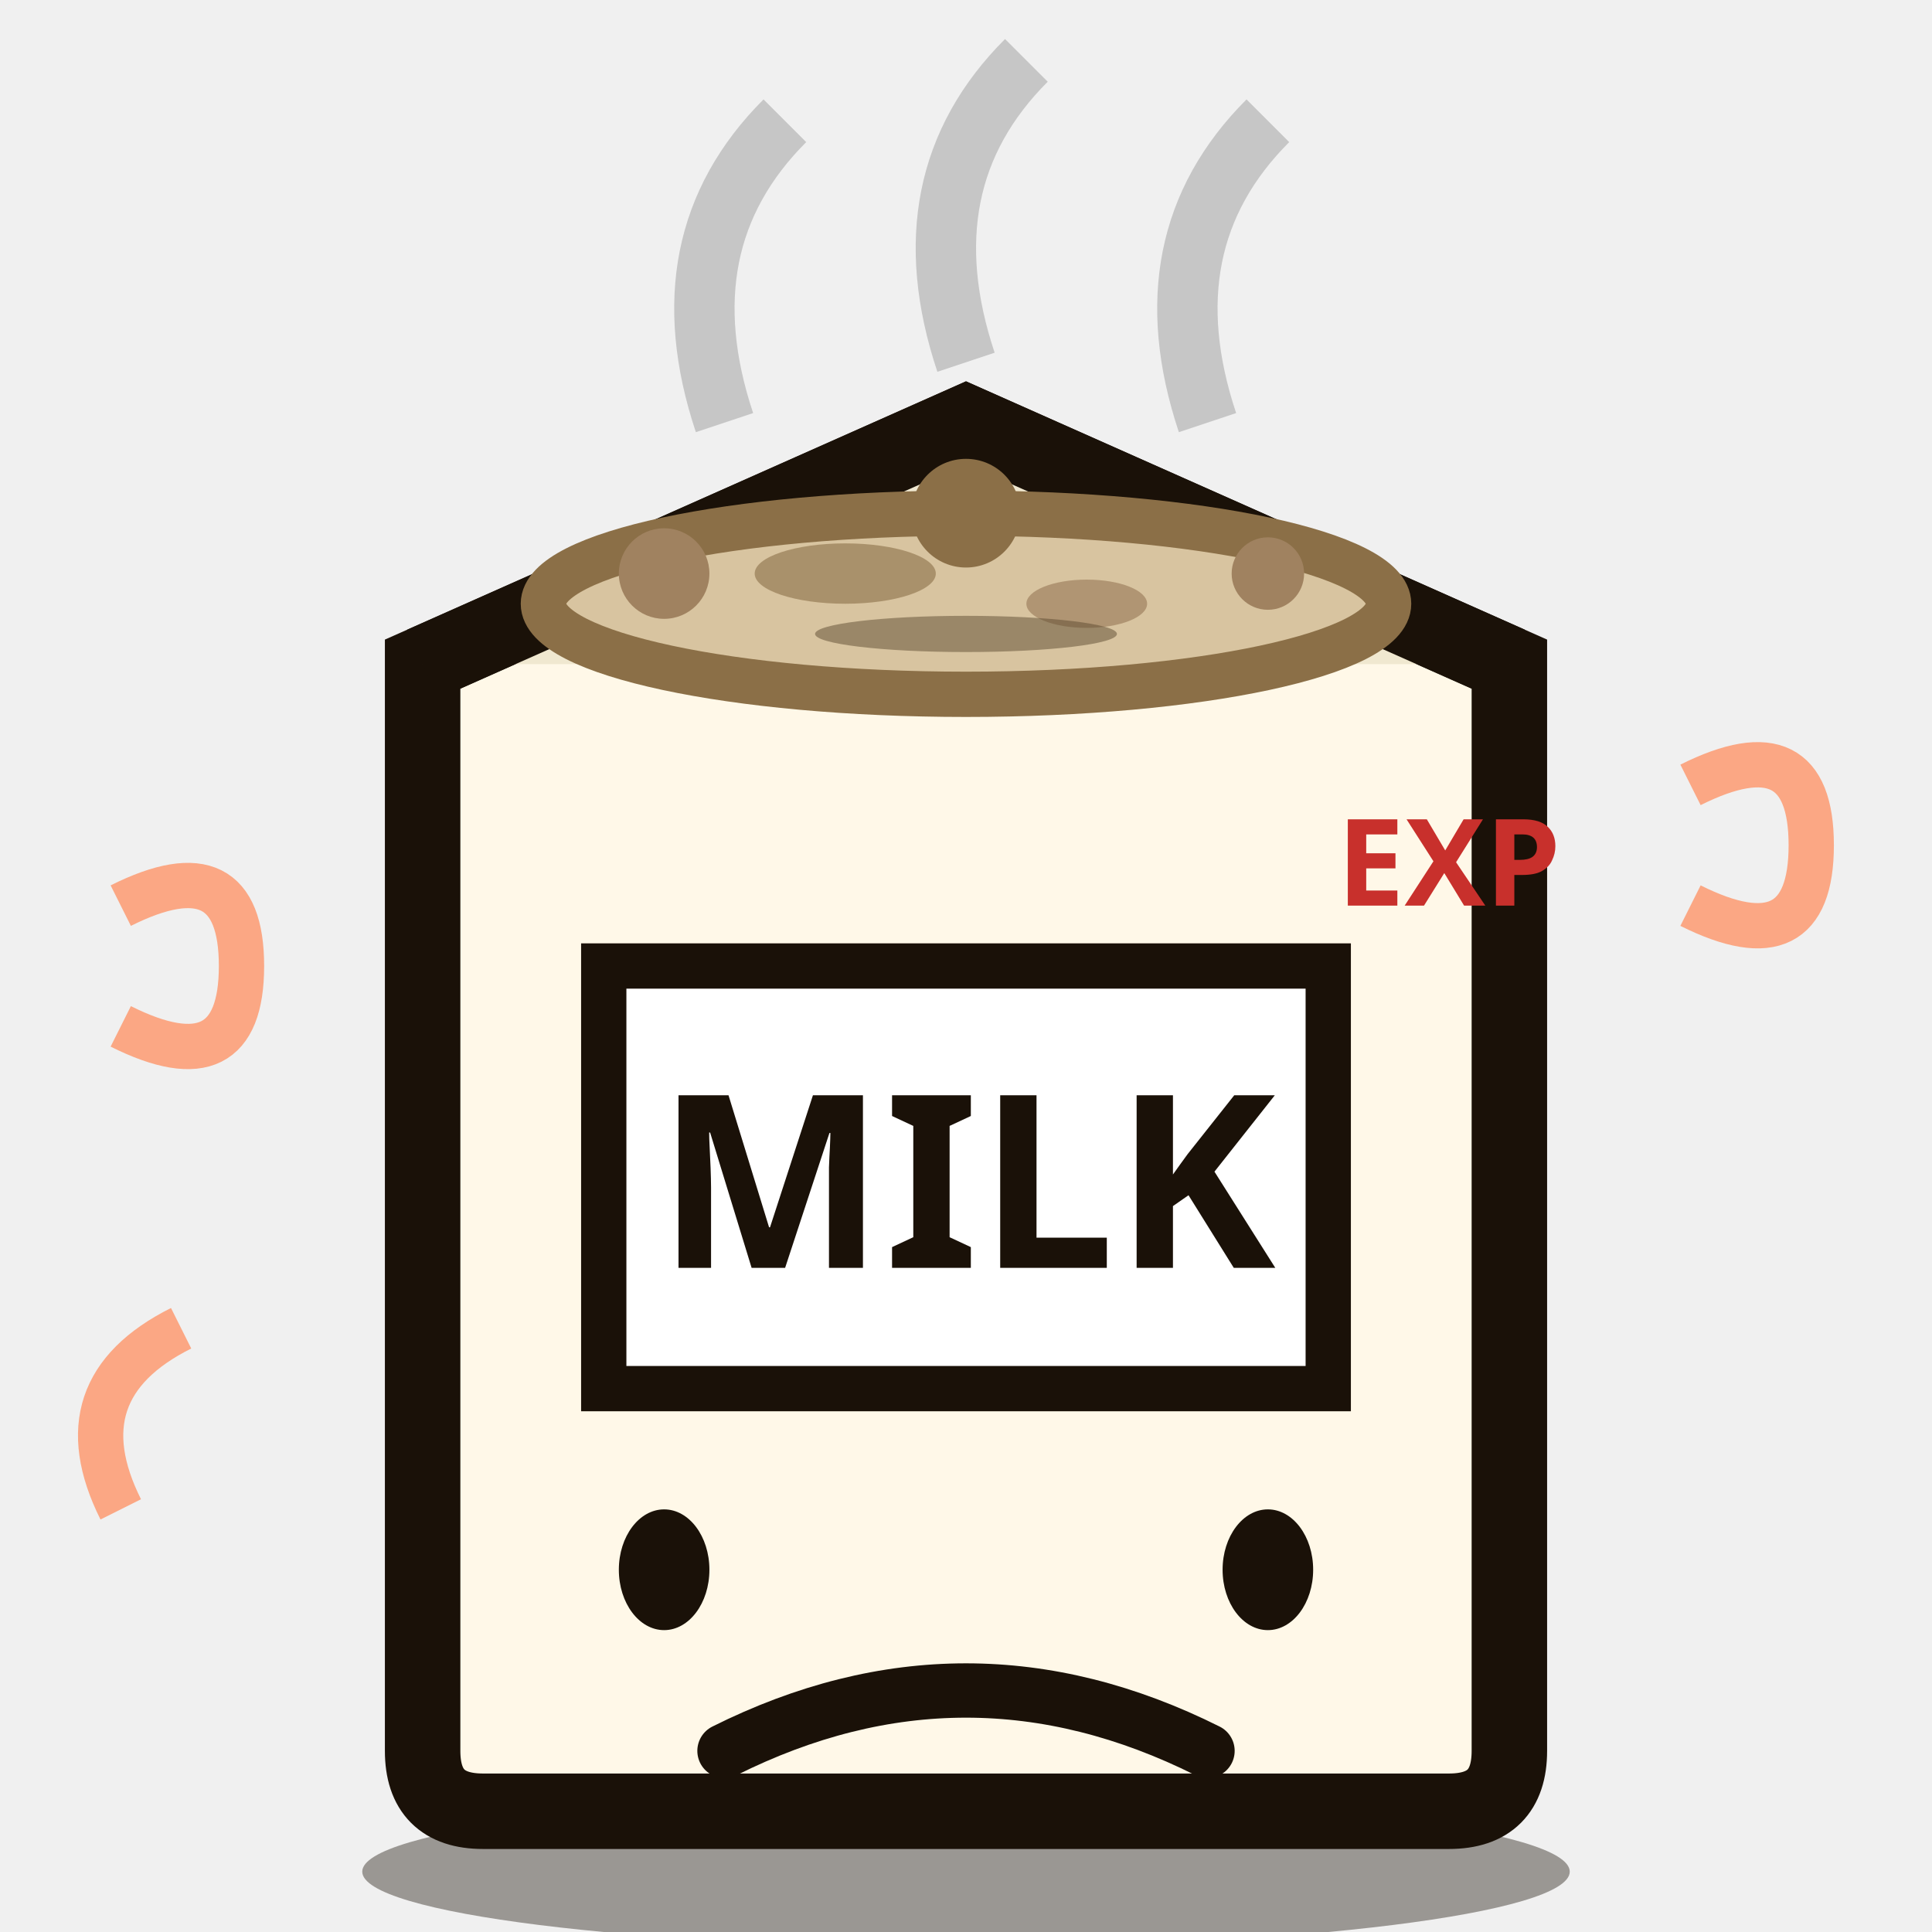
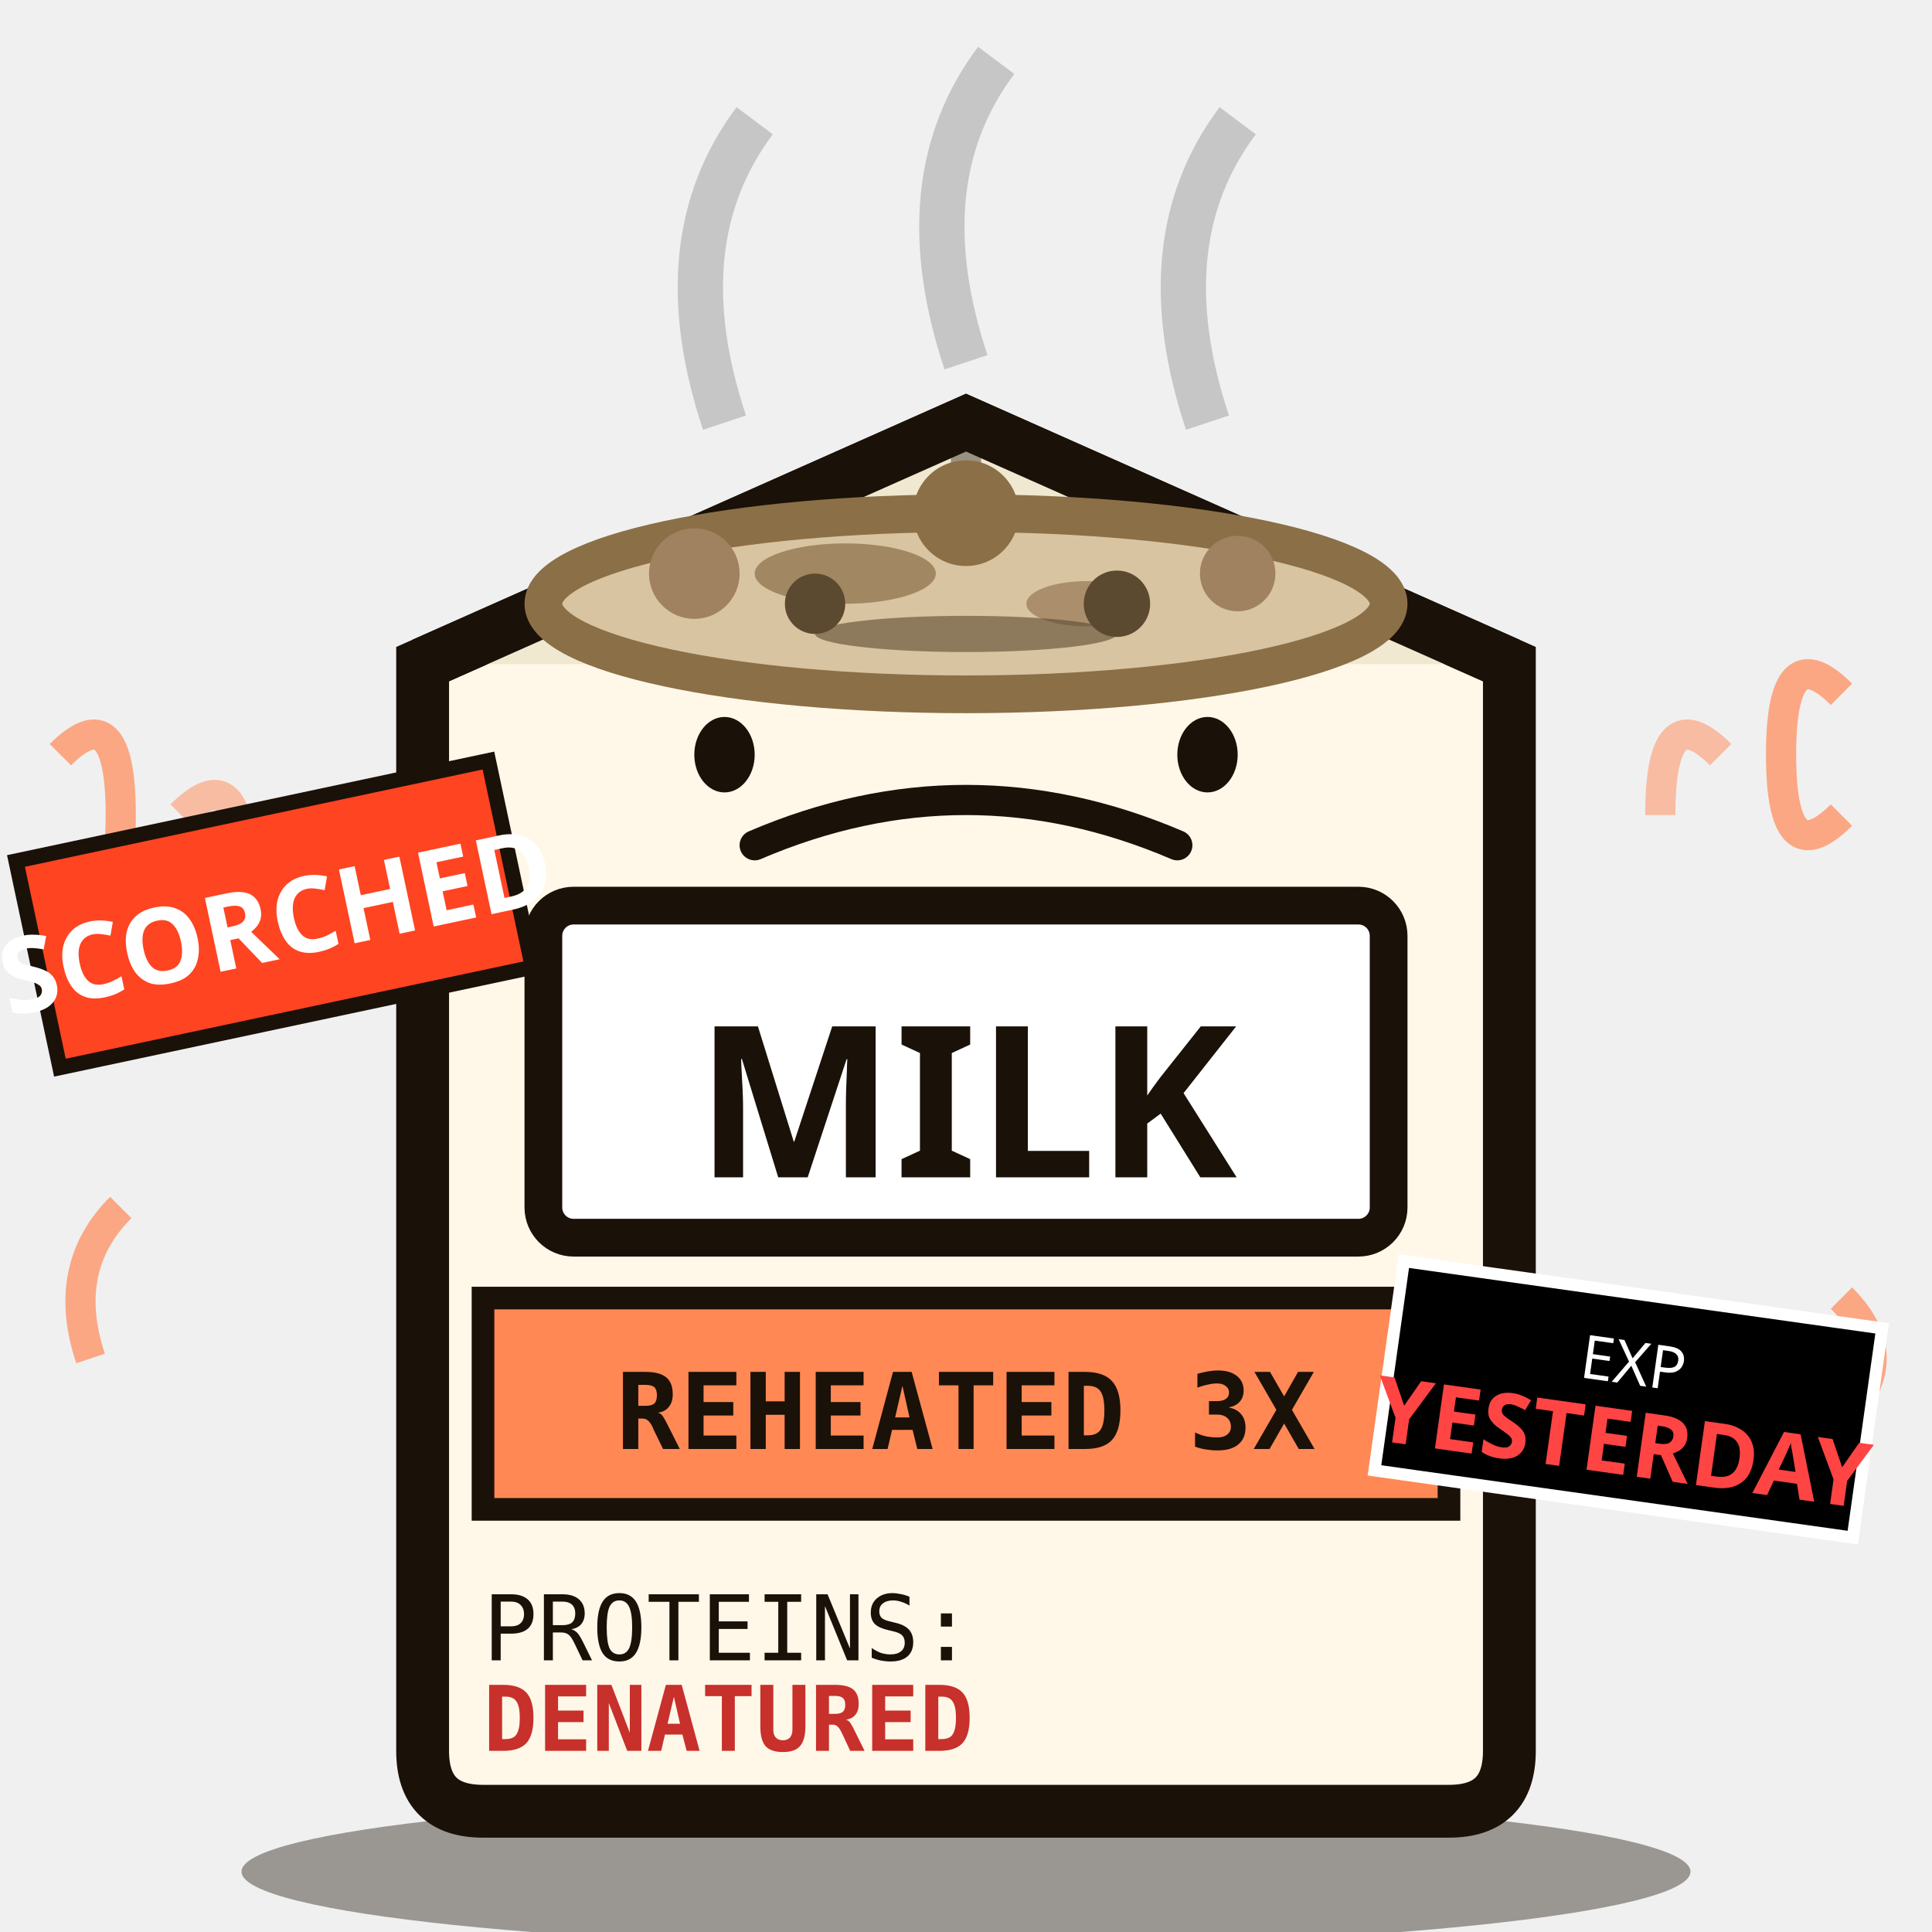
- <svg xmlns="http://www.w3.org/2000/svg" viewBox="0 0 64 64">
-   <ellipse cx="32" cy="62" rx="20" ry="2.5" fill="#1a1108" opacity="0.4" />
-   <path d="M 4 30 Q 8 28 8 32 Q 8 36 4 34" fill="none" stroke="#ff8855" stroke-width="1.5" opacity="0.7" />
-   <path d="M 56 26 Q 60 24 60 28 Q 60 32 56 30" fill="none" stroke="#ff8855" stroke-width="1.5" opacity="0.7" />
-   <path d="M 6 44 Q 2 46 4 50" fill="none" stroke="#ff8855" stroke-width="1.5" opacity="0.7" />
-   <path d="M 14 22 L 14 58 Q 14 60 16 60 L 48 60 Q 50 60 50 58 L 50 22 L 32 14 Z" fill="#fff8e8" stroke="#1a1108" stroke-width="2.5" />
-   <path d="M 14 22 L 32 14 L 50 22" fill="#f0e8d0" stroke="#1a1108" stroke-width="2.5" />
-   <ellipse cx="32" cy="20" rx="14" ry="3" fill="#d8c4a0" stroke="#8b6f47" stroke-width="1.5" />
-   <ellipse cx="28" cy="19" rx="3" ry="1" fill="#8b6f47" opacity="0.6" />
-   <ellipse cx="36" cy="20" rx="2" ry="0.8" fill="#a08260" opacity="0.7" />
-   <ellipse cx="32" cy="21" rx="5" ry="0.6" fill="#5c4a30" opacity="0.5" />
-   <circle cx="22" cy="19" r="1.5" fill="#a08260" />
-   <circle cx="42" cy="19" r="1.2" fill="#a08260" />
-   <circle cx="32" cy="17" r="1.8" fill="#8b6f47" />
-   <path d="M 24 14 Q 22 8 26 4" fill="none" stroke="#aaa" stroke-width="2" opacity="0.6" />
-   <path d="M 32 12 Q 30 6 34 2" fill="none" stroke="#aaa" stroke-width="2" opacity="0.6" />
-   <path d="M 40 14 Q 38 8 42 4" fill="none" stroke="#aaa" stroke-width="2" opacity="0.6" />
-   <rect x="20" y="32" width="24" height="14" fill="#fff" stroke="#1a1108" stroke-width="1.5" />
-   <text x="32" y="42" text-anchor="middle" font-family="sans-serif" font-size="8" font-weight="bold" fill="#1a1108">MILK</text>
-   <ellipse cx="22" cy="52" rx="1.5" ry="2" fill="#1a1108" />
-   <ellipse cx="42" cy="52" rx="1.5" ry="2" fill="#1a1108" />
-   <path d="M 24 58 Q 32 54 40 58" fill="none" stroke="#1a1108" stroke-width="1.8" stroke-linecap="round" />
-   <text x="48" y="30" text-anchor="middle" font-family="sans-serif" font-size="4" fill="#c8302c" font-weight="bold">EXP</text>
+ <svg xmlns="http://www.w3.org/2000/svg" viewBox="0 0 128 128" width="128" height="128">
+   <ellipse cx="64" cy="124" rx="48" ry="5" fill="#1a1108" opacity="0.4" />
+   <path d="M 4 50 Q 8 46 8 54 Q 8 62 4 58" fill="none" stroke="#ff8855" stroke-width="2" opacity="0.7" />
+   <path d="M 12 54 Q 16 50 16 58" fill="none" stroke="#ff8855" stroke-width="2" opacity="0.5" />
+   <path d="M 122 46 Q 118 42 118 50 Q 118 58 122 54" fill="none" stroke="#ff8855" stroke-width="2" opacity="0.7" />
+   <path d="M 114 50 Q 110 46 110 54" fill="none" stroke="#ff8855" stroke-width="2" opacity="0.5" />
+   <path d="M 8 80 Q 4 84 6 90" fill="none" stroke="#ff8855" stroke-width="2" opacity="0.7" />
+   <path d="M 122 86 Q 126 90 122 94" fill="none" stroke="#ff8855" stroke-width="2" opacity="0.7" />
+   <path d="M 28 44 L 28 116 Q 28 120 32 120 L 96 120 Q 100 120 100 116 L 100 44 L 64 28 Z" fill="#fff8e8" stroke="#1a1108" stroke-width="3.5" />
+   <path d="M 28 44 L 64 28 L 100 44" fill="#f0e8d0" stroke="#1a1108" stroke-width="3.5" />
+   <line x1="64" y1="28" x2="64" y2="44" stroke="#1a1108" stroke-width="2" opacity="0.4" />
+   <ellipse cx="64" cy="40" rx="28" ry="6" fill="#d8c4a0" stroke="#8b6f47" stroke-width="2.5" />
+   <ellipse cx="56" cy="38" rx="6" ry="2" fill="#8b6f47" opacity="0.7" />
+   <ellipse cx="72" cy="40" rx="4" ry="1.5" fill="#a08260" opacity="0.8" />
+   <ellipse cx="64" cy="42" rx="10" ry="1.2" fill="#5c4a30" opacity="0.6" />
+   <circle cx="46" cy="38" r="3" fill="#a08260" />
+   <circle cx="82" cy="38" r="2.5" fill="#a08260" />
+   <circle cx="64" cy="34" r="3.5" fill="#8b6f47" />
+   <circle cx="54" cy="40" r="2" fill="#5c4a30" />
+   <circle cx="74" cy="40" r="2.2" fill="#5c4a30" />
+   <path d="M 48 28 Q 44 16 50 8" fill="none" stroke="#aaa" stroke-width="3" opacity="0.6" />
+   <path d="M 64 24 Q 60 12 66 4" fill="none" stroke="#aaa" stroke-width="3" opacity="0.6" />
+   <path d="M 80 28 Q 76 16 82 8" fill="none" stroke="#aaa" stroke-width="3" opacity="0.6" />
+   <rect x="36" y="60" width="56" height="22" fill="#fff" stroke="#1a1108" stroke-width="2.5" rx="2" />
+   <text x="64" y="78" text-anchor="middle" font-family="sans-serif" font-size="14" font-weight="bold" fill="#1a1108">MILK</text>
+   <rect x="32" y="86" width="64" height="14" fill="#ff8855" stroke="#1a1108" stroke-width="1.5" />
+   <text x="64" y="96" text-anchor="middle" font-family="monospace" font-size="7" font-weight="bold" fill="#1a1108">REHEATED 3X</text>
+   <g transform="rotate(-12 16 60)">
+     <rect x="2" y="54" width="32" height="14" fill="#ff4422" stroke="#1a1108" stroke-width="1" />
+     <text x="18" y="64" text-anchor="middle" font-family="sans-serif" font-size="7" font-weight="bold" fill="#fff">SCORCHED</text>
+   </g>
+   <g transform="rotate(8 110 92)">
+     <rect x="92" y="86" width="32" height="14" fill="#000" stroke="#fff" stroke-width="0.8" />
+     <text x="108" y="92" text-anchor="middle" font-family="sans-serif" font-size="4" fill="#fff">EXP</text>
+     <text x="108" y="98" text-anchor="middle" font-family="sans-serif" font-size="6" font-weight="bold" fill="#ff4444">YESTERDAY</text>
+   </g>
+   <text x="32" y="110" font-family="monospace" font-size="6" fill="#1a1108">PROTEINS:</text>
+   <text x="32" y="116" font-family="monospace" font-size="6" font-weight="bold" fill="#c8302c">DENATURED</text>
+   <ellipse cx="48" cy="50" rx="2" ry="2.5" fill="#1a1108" />
+   <ellipse cx="80" cy="50" rx="2" ry="2.5" fill="#1a1108" />
+   <path d="M 50 56 Q 64 50 78 56" fill="none" stroke="#1a1108" stroke-width="2" stroke-linecap="round" />
</svg>
